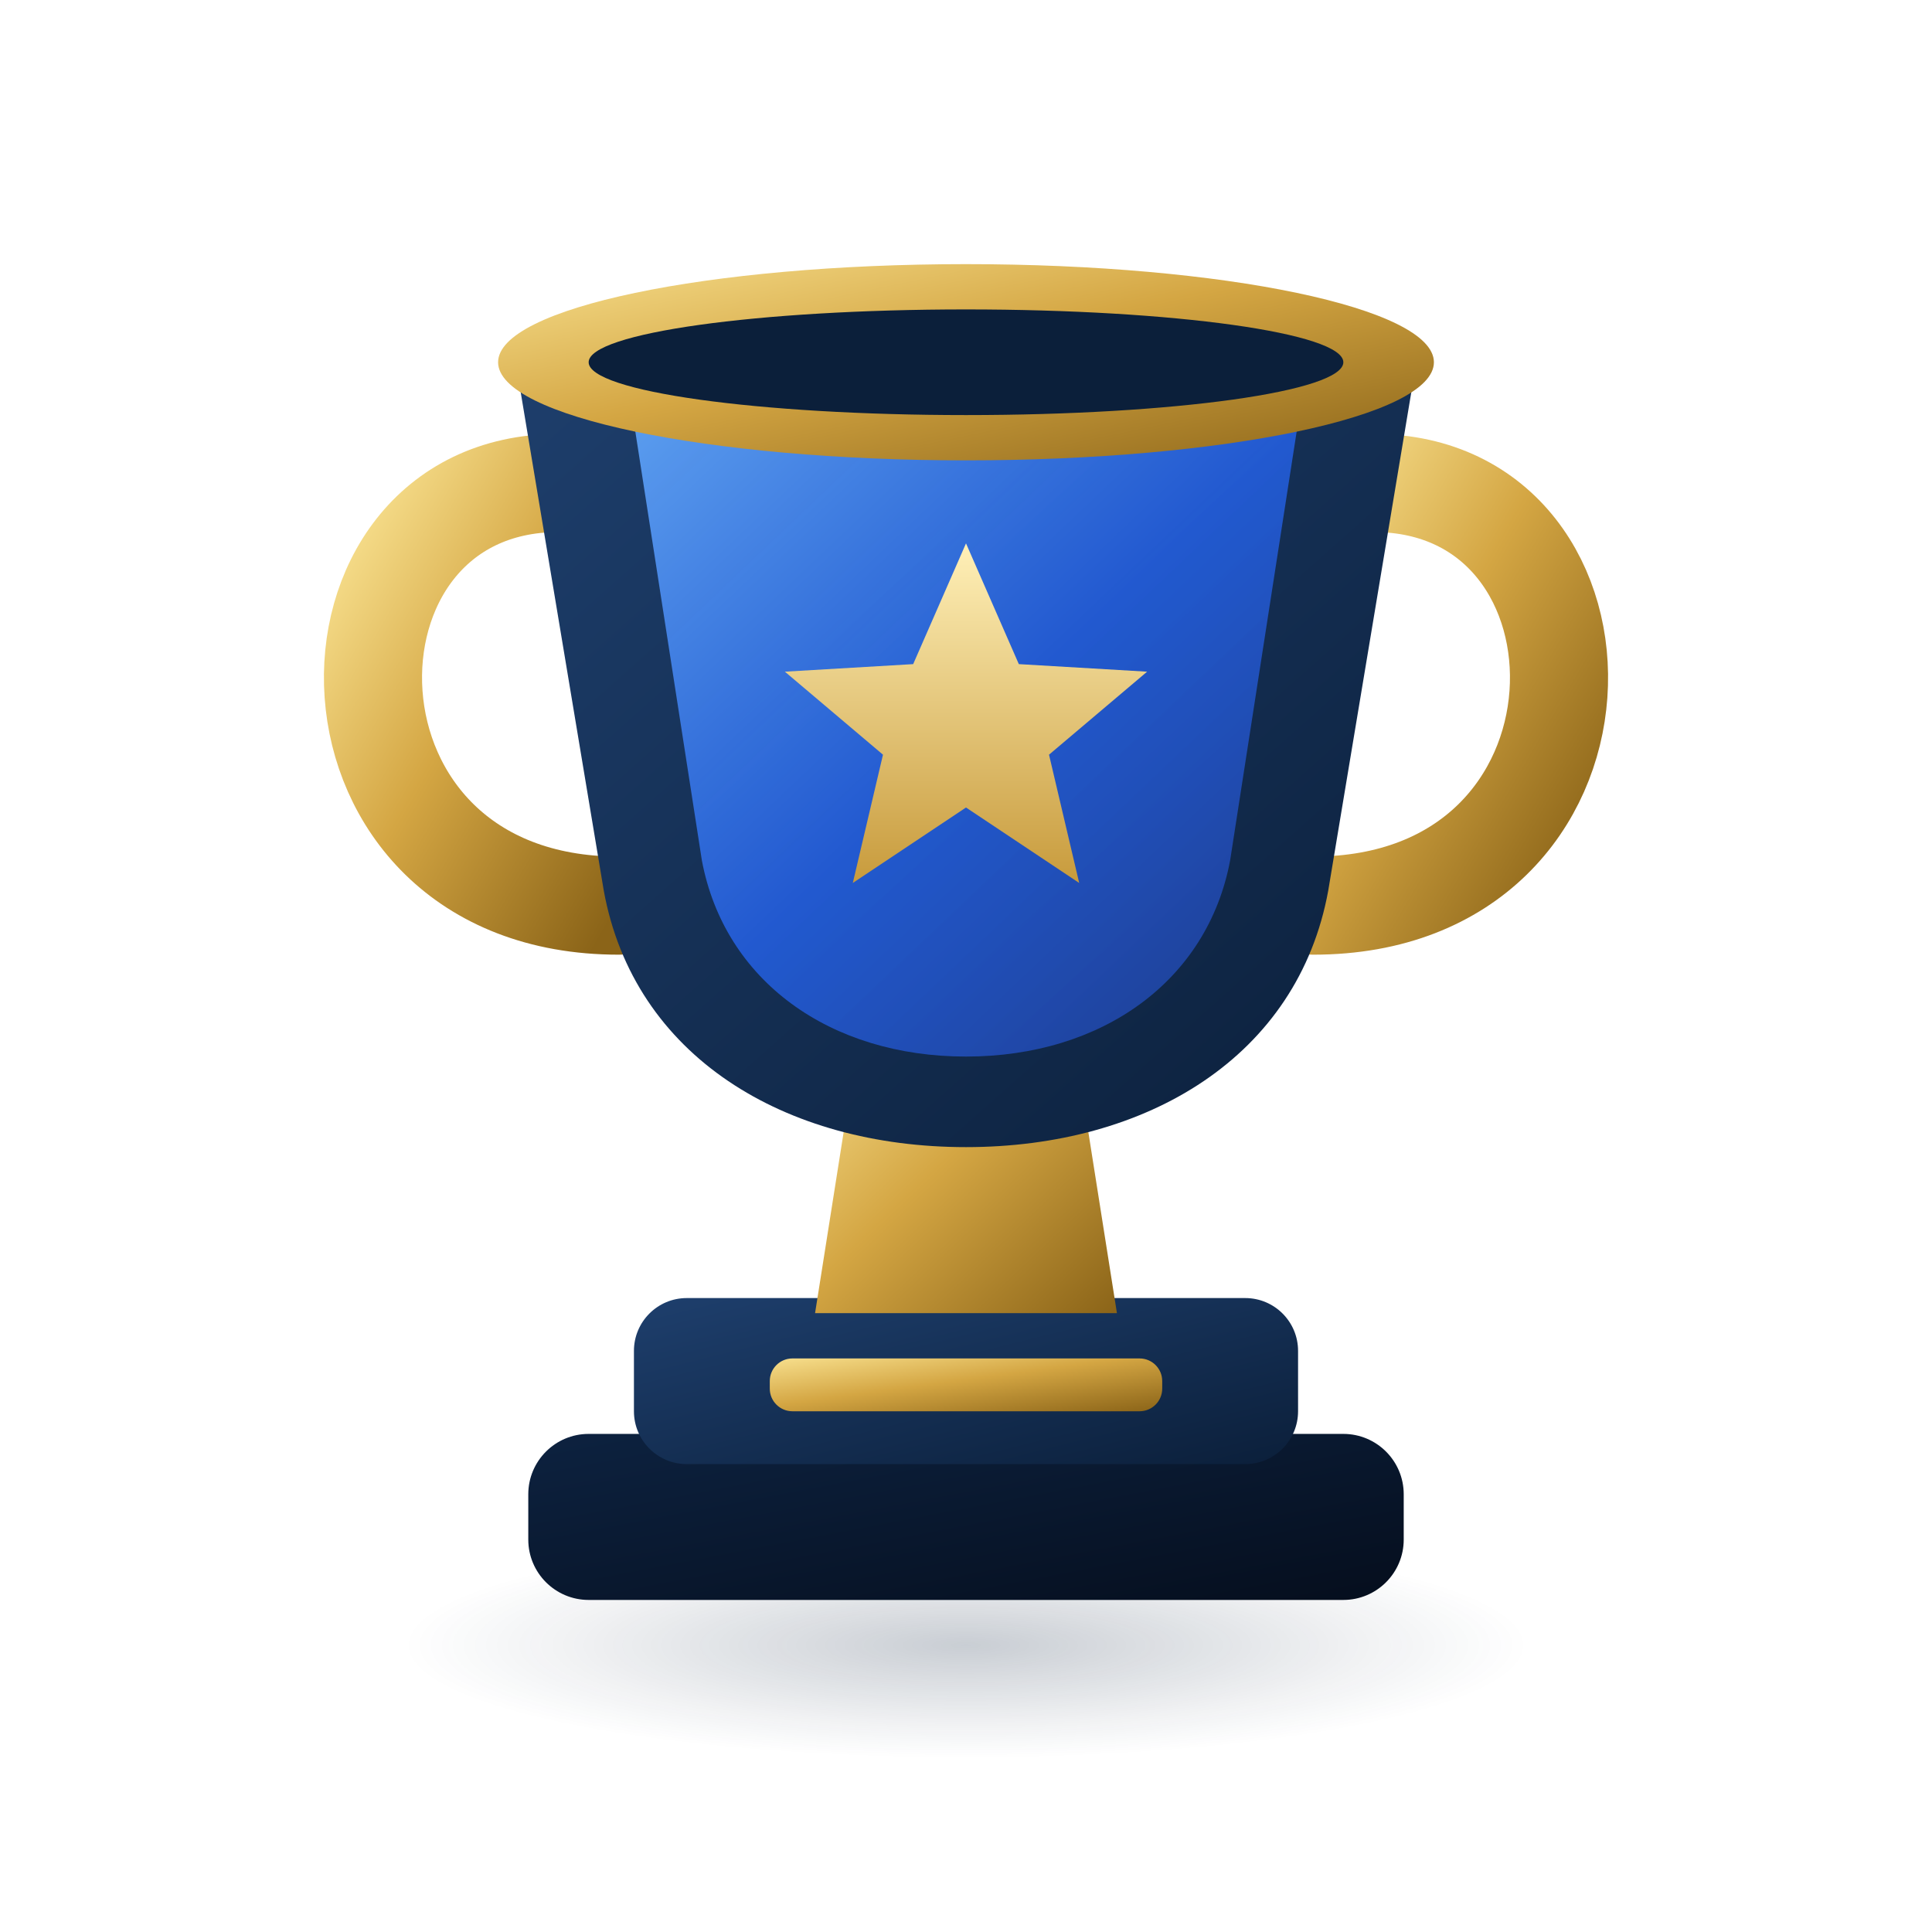
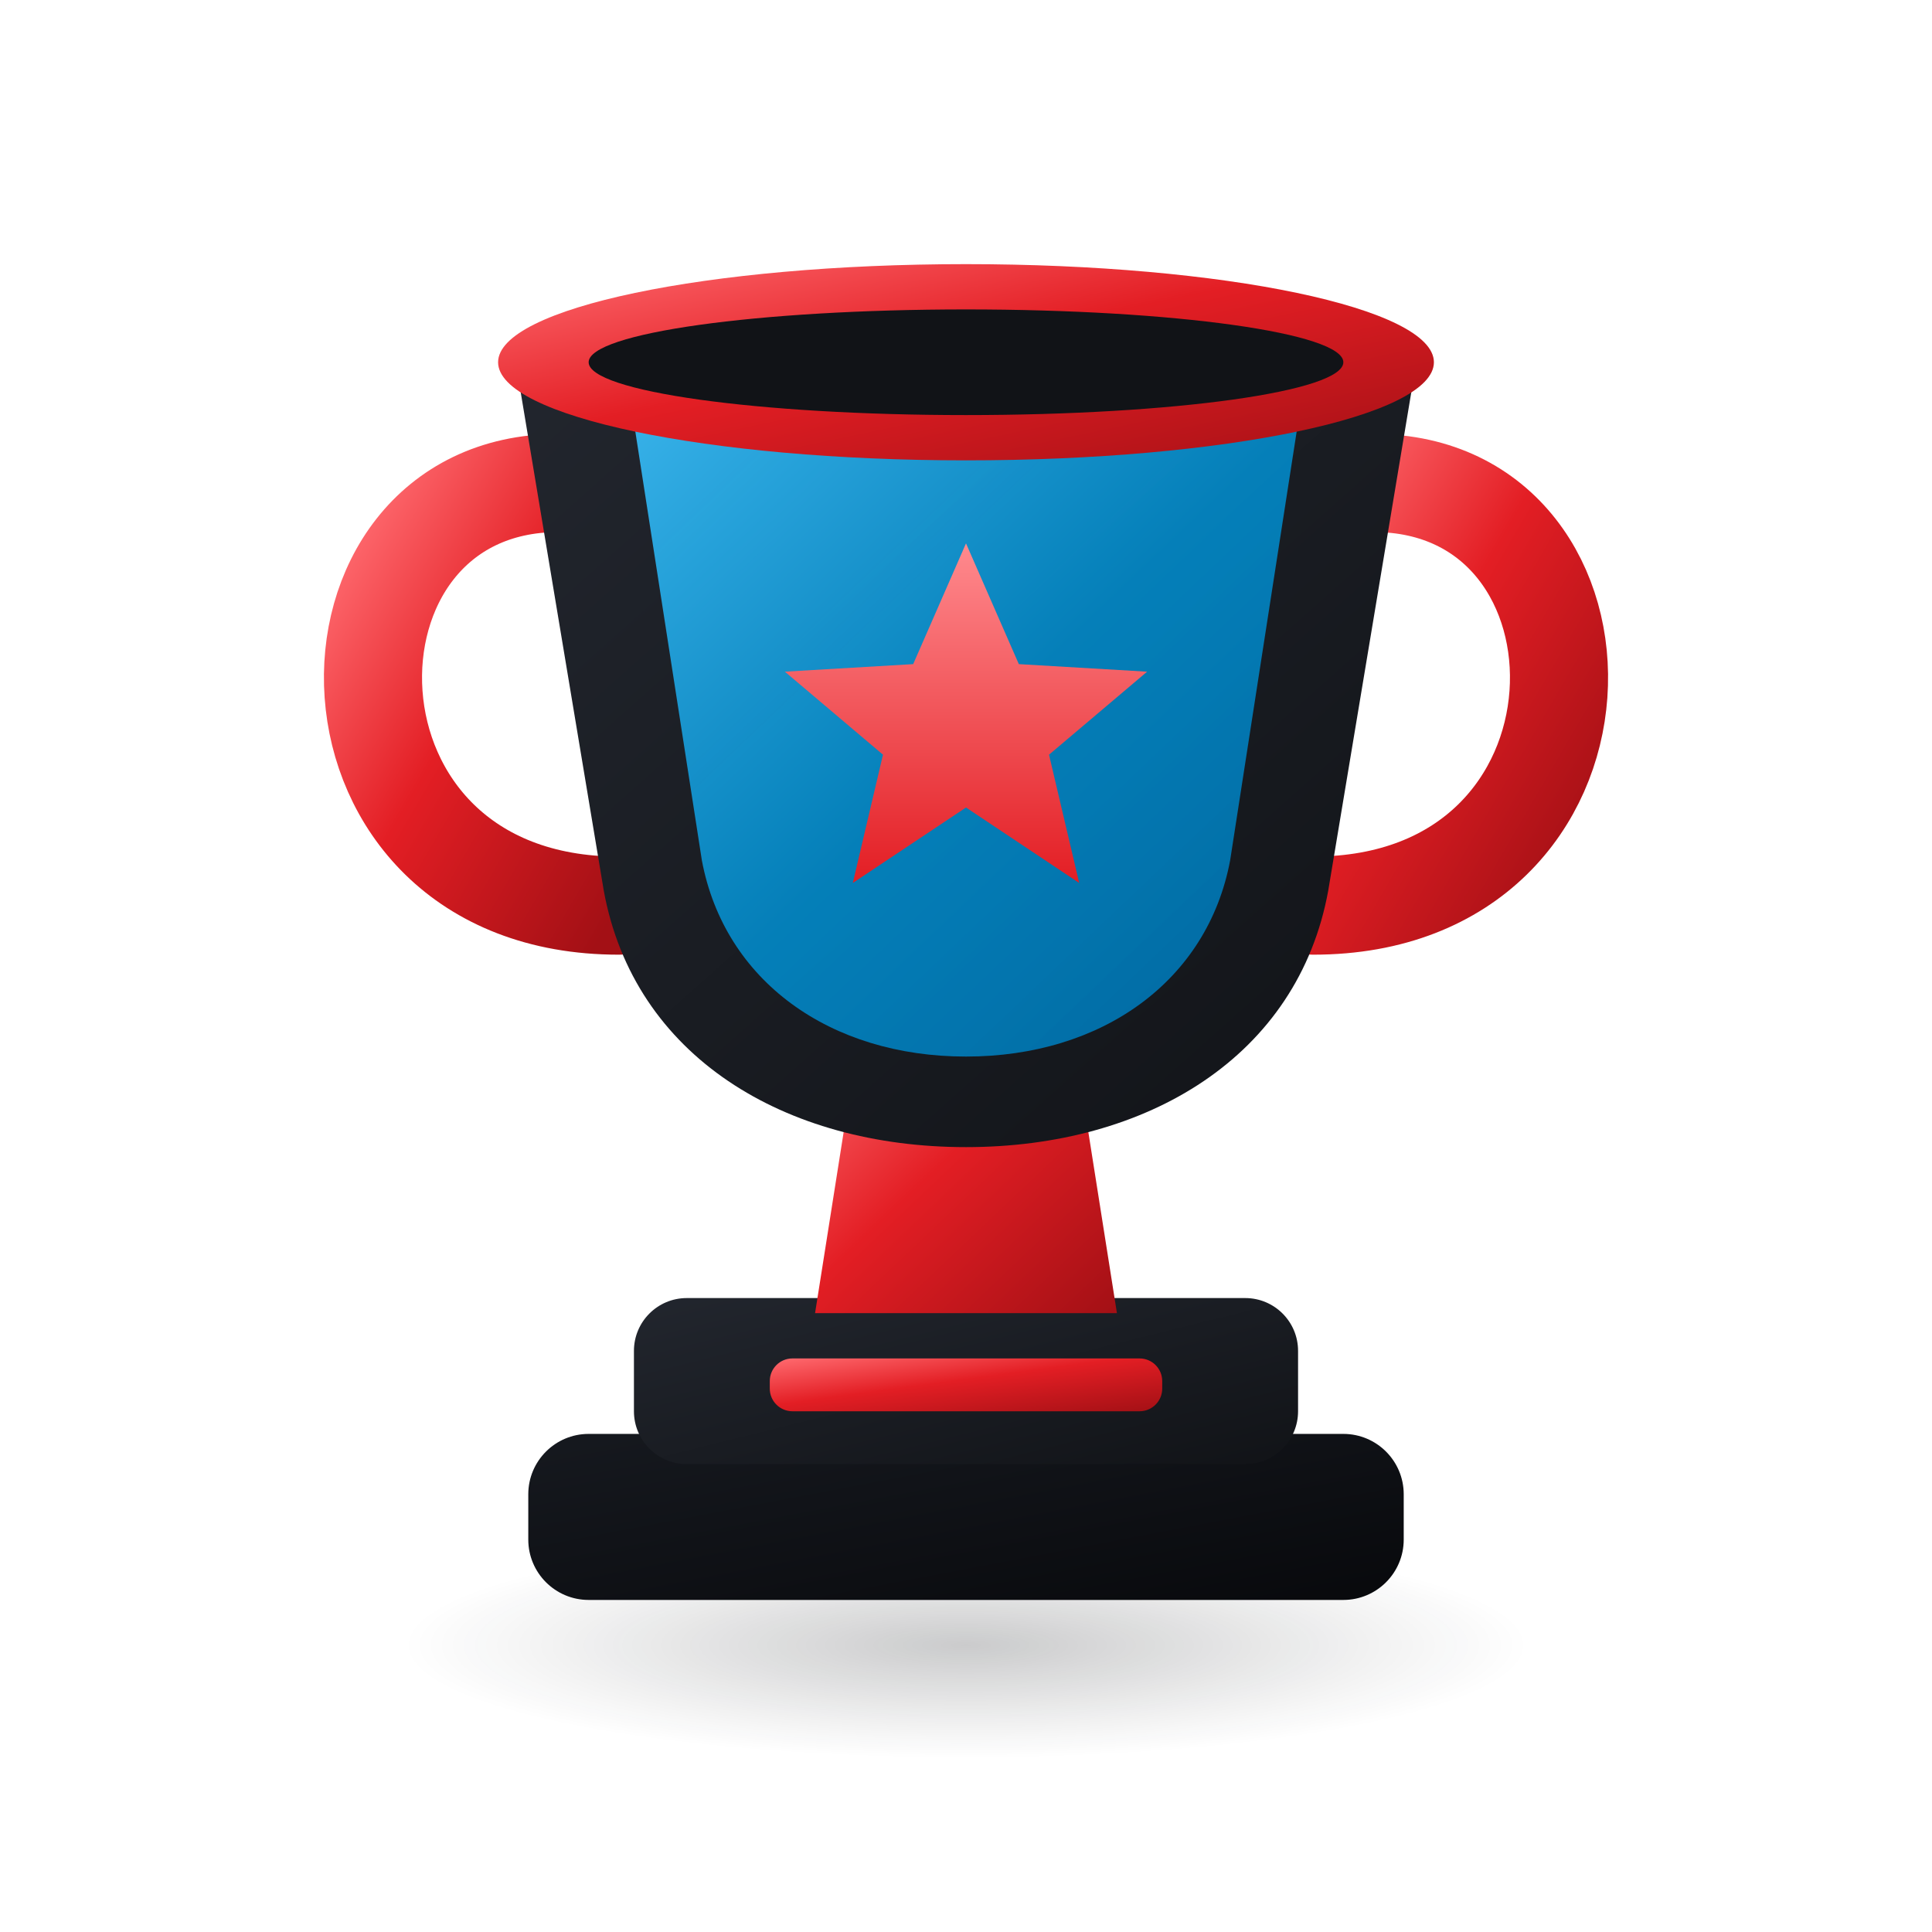
<svg xmlns="http://www.w3.org/2000/svg" viewBox="0 0 256 256">
  <defs>
    <linearGradient id="navyTop" x1="0%" y1="0%" x2="100%" y2="100%">
-       <stop offset="0%" stop-color="#1E3F6D" />
-       <stop offset="100%" stop-color="#0B1F3A" />
+       <stop offset="0%" stop-color="#22262E" />
+       <stop offset="100%" stop-color="#111317" />
    </linearGradient>
    <linearGradient id="navySide" x1="0%" y1="0%" x2="0%" y2="100%">
-       <stop offset="0%" stop-color="#132D52" />
-       <stop offset="100%" stop-color="#061224" />
+       <stop offset="0%" stop-color="#1B1E24" />
+       <stop offset="100%" stop-color="#090B0E" />
    </linearGradient>
    <linearGradient id="navyDark" x1="0%" y1="0%" x2="100%" y2="100%">
-       <stop offset="0%" stop-color="#0D2240" />
-       <stop offset="100%" stop-color="#050E1D" />
+       <stop offset="0%" stop-color="#16191F" />
+       <stop offset="100%" stop-color="#08090C" />
    </linearGradient>
    <linearGradient id="glassBlue" x1="0%" y1="0%" x2="100%" y2="100%">
-       <stop offset="0%" stop-color="#60A5FA" stop-opacity="0.92" />
-       <stop offset="50%" stop-color="#2563EB" stop-opacity="0.82" />
-       <stop offset="100%" stop-color="#1E3A8A" stop-opacity="0.95" />
+       <stop offset="0%" stop-color="#38BDF8" stop-opacity="0.92" />
+       <stop offset="50%" stop-color="#0095DA" stop-opacity="0.82" />
+       <stop offset="100%" stop-color="#0069A3" stop-opacity="0.95" />
    </linearGradient>
    <linearGradient id="glassShine" x1="0%" y1="0%" x2="0%" y2="100%">
      <stop offset="0%" stop-color="#FFFFFF" stop-opacity="0.65" />
      <stop offset="100%" stop-color="#FFFFFF" stop-opacity="0.0" />
    </linearGradient>
    <linearGradient id="gold" x1="0%" y1="0%" x2="100%" y2="100%">
-       <stop offset="0%" stop-color="#F7DF8D" />
-       <stop offset="45%" stop-color="#D4A643" />
-       <stop offset="100%" stop-color="#8B6418" />
+       <stop offset="0%" stop-color="#FF6B70" />
+       <stop offset="45%" stop-color="#E31E24" />
+       <stop offset="100%" stop-color="#A31015" />
    </linearGradient>
    <linearGradient id="goldLight" x1="0%" y1="0%" x2="0%" y2="100%">
-       <stop offset="0%" stop-color="#FFF0B8" />
-       <stop offset="100%" stop-color="#C89B3C" />
+       <stop offset="0%" stop-color="#FF8A8E" />
+       <stop offset="100%" stop-color="#E31E24" />
    </linearGradient>
    <radialGradient id="floorShadow" cx="50%" cy="50%" r="50%">
-       <stop offset="0%" stop-color="#0B1F3A" stop-opacity="0.22" />
-       <stop offset="70%" stop-color="#0B1F3A" stop-opacity="0.06" />
-       <stop offset="100%" stop-color="#0B1F3A" stop-opacity="0" />
+       <stop offset="0%" stop-color="#111317" stop-opacity="0.22" />
+       <stop offset="70%" stop-color="#111317" stop-opacity="0.06" />
+       <stop offset="100%" stop-color="#111317" stop-opacity="0" />
    </radialGradient>
    <filter id="softGlow" x="-20%" y="-20%" width="140%" height="140%">
      <feGaussianBlur stdDeviation="4" result="blur" />
      <feComposite in="SourceGraphic" in2="blur" operator="over" />
    </filter>
  </defs>
  <rect width="256" height="256" fill="#FFFFFF" />
  <ellipse cx="128" cy="218" rx="74" ry="15" fill="url(#floorShadow)" />
  <rect x="70" y="190" width="116" height="22" rx="8" fill="url(#navyDark)" />
  <rect x="84" y="172" width="88" height="22" rx="7" fill="url(#navyTop)" />
  <rect x="102" y="180" width="52" height="7" rx="3" fill="url(#gold)" />
  <path d="M114,136 L142,136 L148,174 L108,174 Z" fill="url(#gold)" />
  <path d="M74,64 C40,64 40,120 82,120" fill="none" stroke="url(#gold)" stroke-width="13" stroke-linecap="round" />
  <path d="M182,64 C216,64 216,120 174,120" fill="none" stroke="url(#gold)" stroke-width="13" stroke-linecap="round" />
  <path d="M68,46 L188,46 L176,118 C172,140 152,152 128,152 C104,152 84,140 80,118 Z" fill="url(#navyTop)" />
  <path d="M84,56 L172,56 L163,114 C160,130 146,140 128,140 C110,140 96,130 93,114 Z" fill="url(#glassBlue)" />
  <ellipse cx="128" cy="48" rx="62" ry="13" fill="url(#gold)" />
-   <ellipse cx="128" cy="48" rx="50" ry="7" fill="#0B1F3A" />
+   <ellipse cx="128" cy="48" rx="50" ry="7" fill="#111317" />
  <polygon points="128,72 135,88 152,89 139,100 143,117 128,107 113,117 117,100 104,89 121,88" fill="url(#goldLight)" />
</svg>
